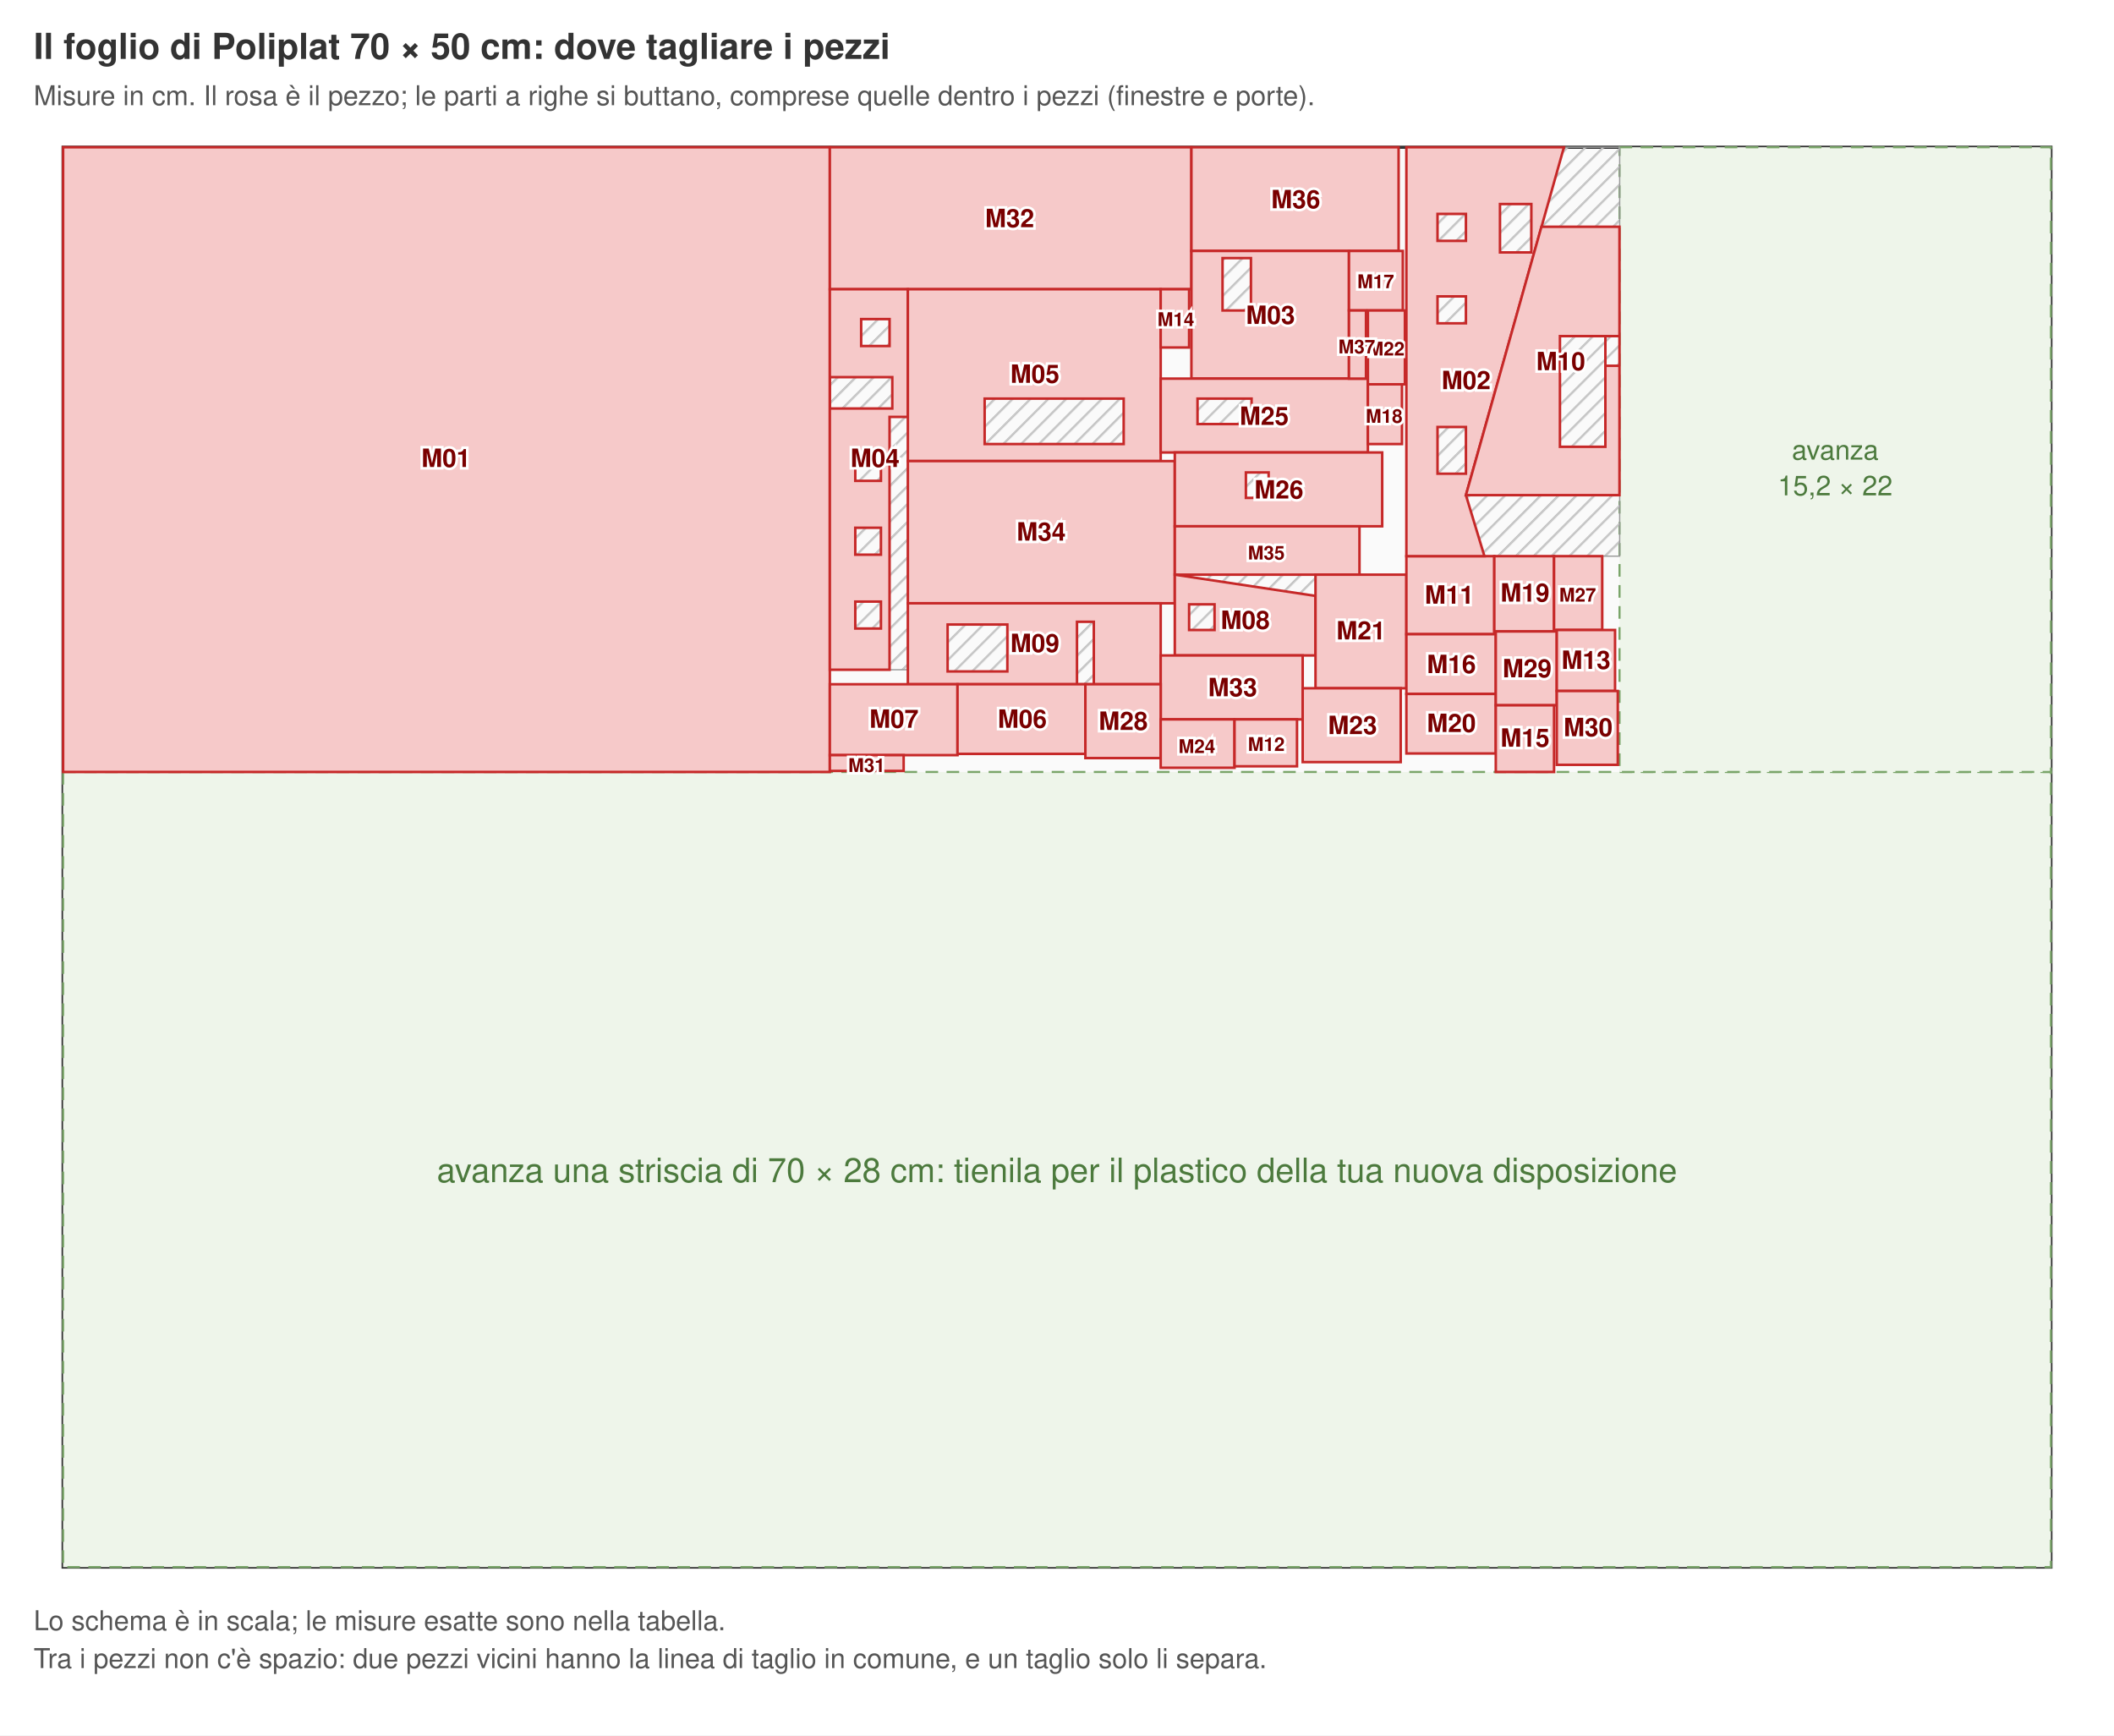
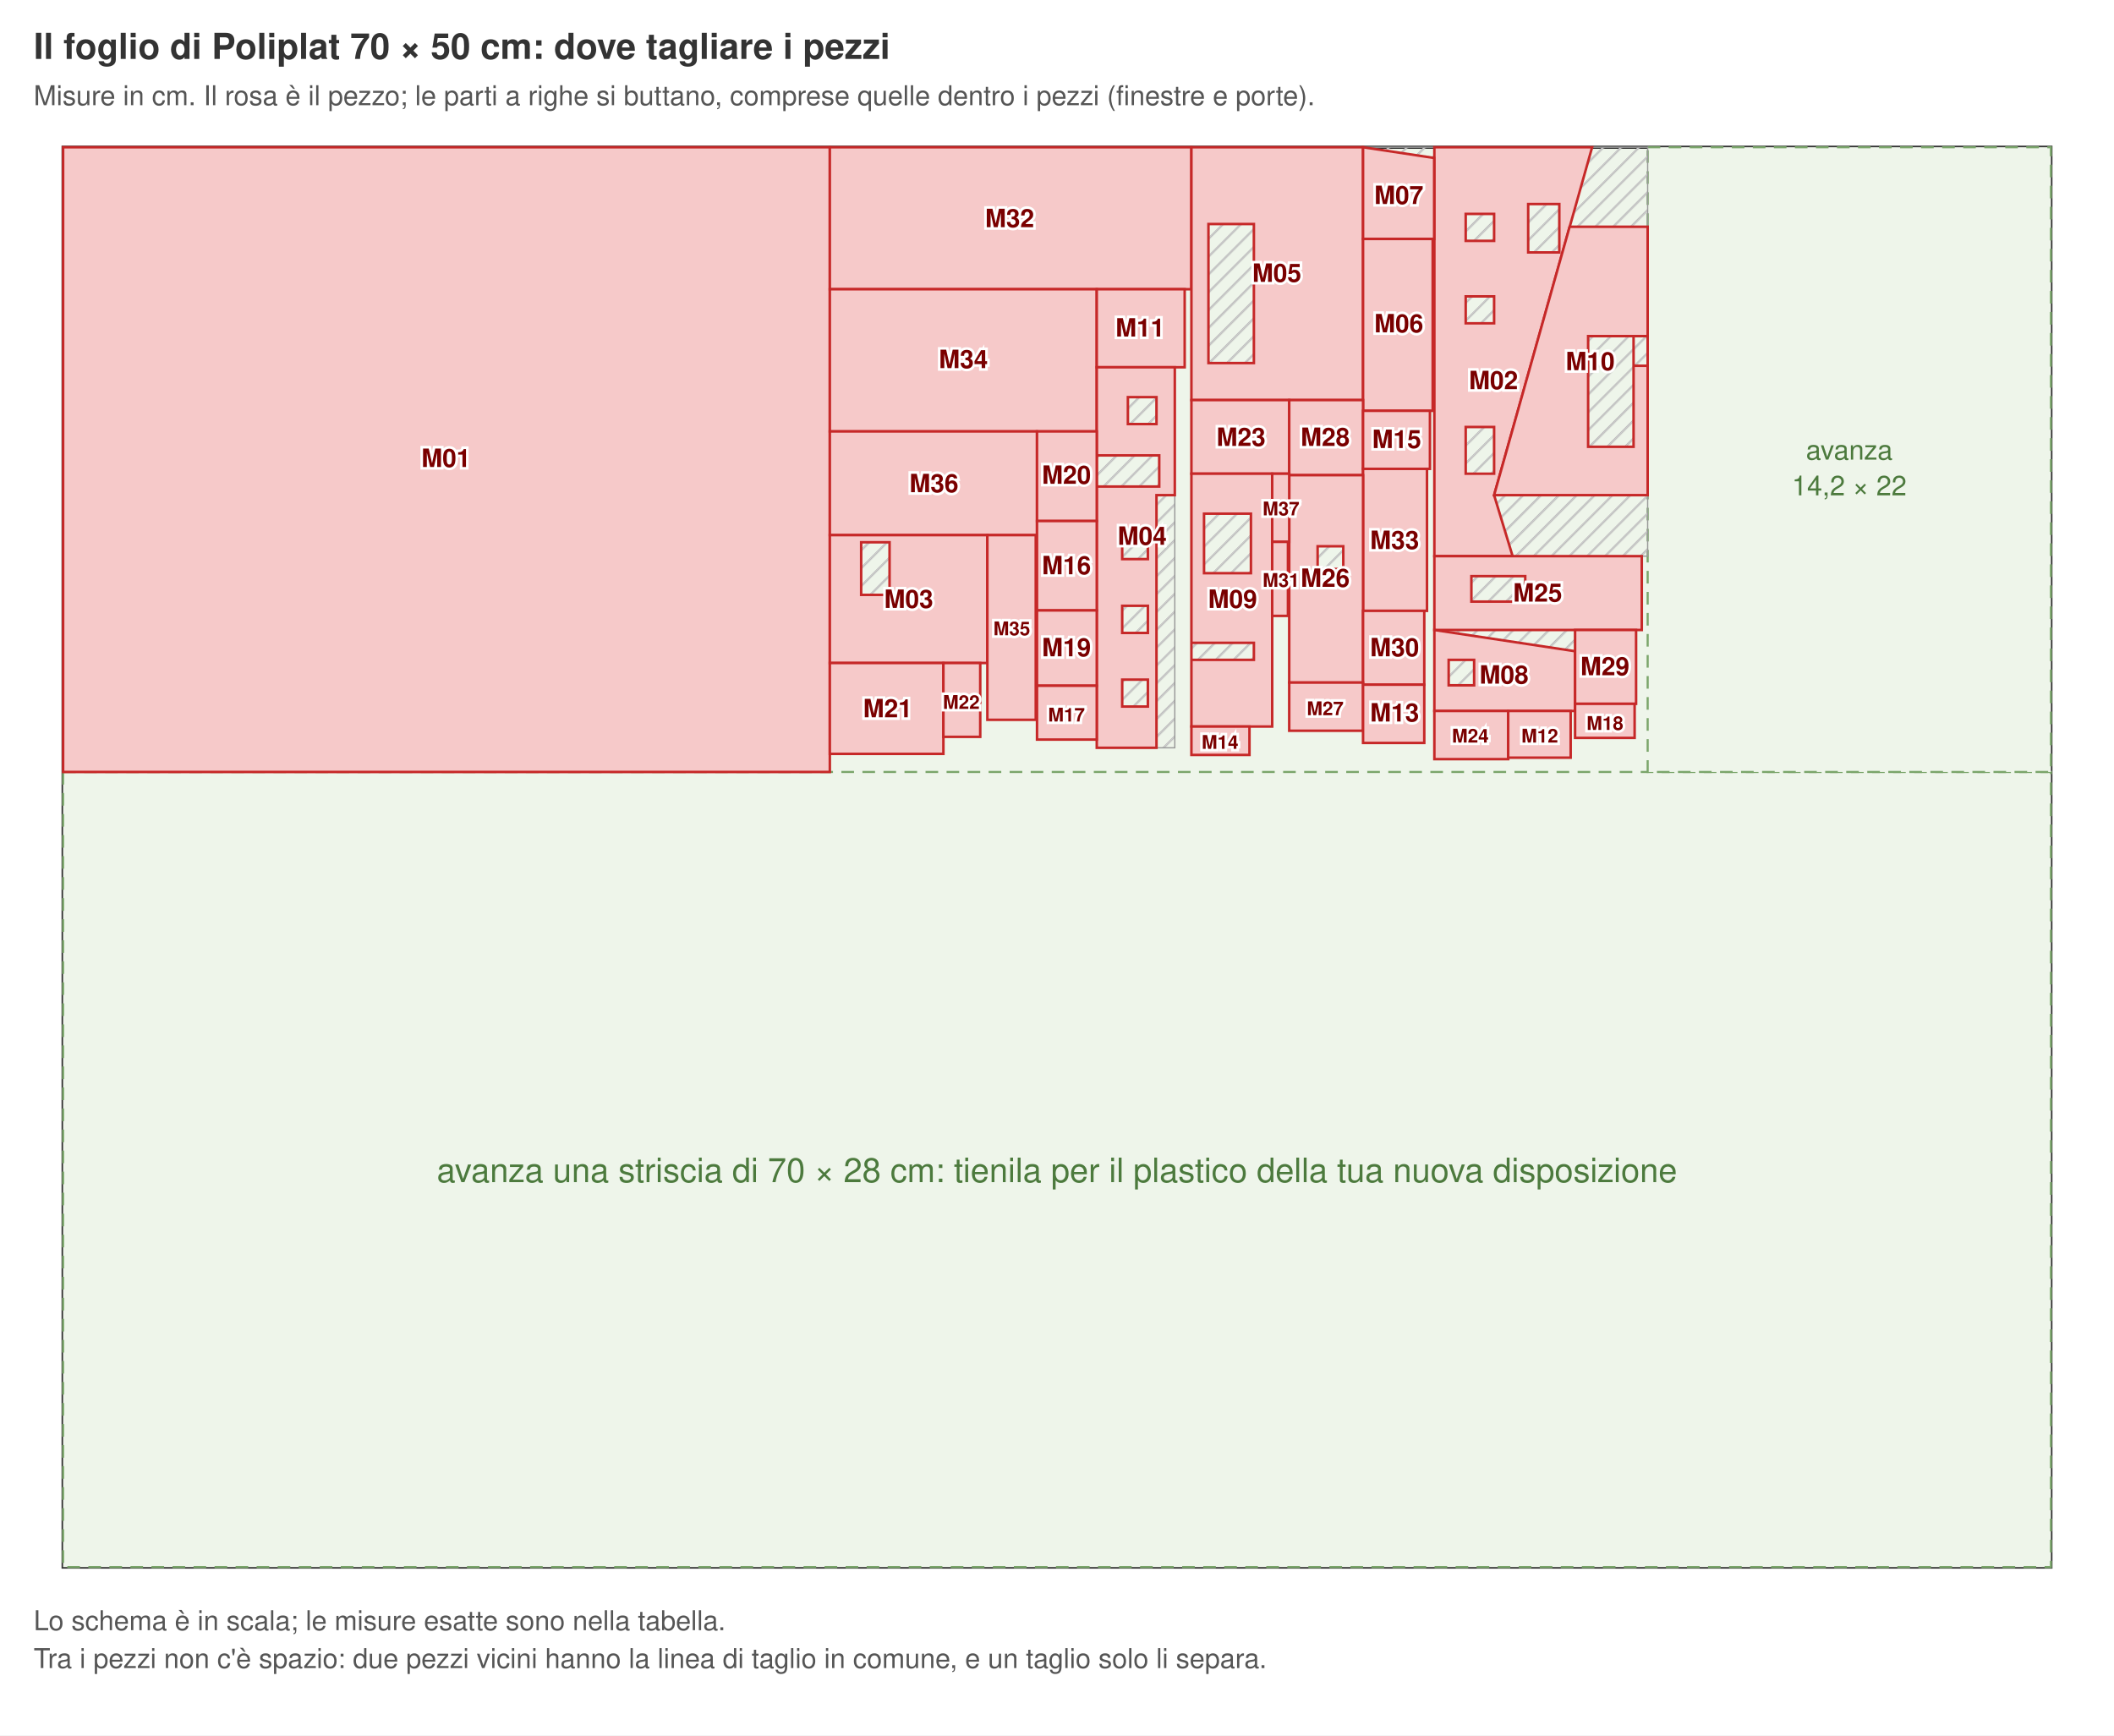
<svg xmlns="http://www.w3.org/2000/svg" viewBox="0 0 1005 825" width="1005" height="825">
  <rect width="100%" height="100%" fill="#ffffff" />
  <text x="16" y="28" font-family="Helvetica, Arial, sans-serif" font-size="17" font-weight="bold" fill="#333">Il foglio di Poliplat 70 × 50 cm: dove tagliare i pezzi</text>
  <text x="16" y="50" font-family="Helvetica, Arial, sans-serif" font-size="13" fill="#555">Misure in cm. Il rosa è il pezzo; le parti a righe si buttano, comprese quelle dentro i pezzi (finestre e porte).</text>
-   <rect x="30" y="70" width="945.0" height="675.0" fill="#fafafa" stroke="#333" stroke-width="1.5" />
+   <rect x="30" y="70" width="945.0" height="675.0" fill="#eef5ea" stroke="#333" stroke-width="1.5" />
  <defs>
    <pattern id="righe" width="6" height="6" patternUnits="userSpaceOnUse" patternTransform="rotate(45)">
      <line x1="0" y1="0" x2="0" y2="6" stroke="#bbb" stroke-width="2" />
    </pattern>
  </defs>
  <rect x="30" y="367.0" width="945.0" height="378.0" fill="#eef5ea" stroke="#7aa56a" stroke-dasharray="6,4" />
  <text x="502.5" y="562.0" font-family="Helvetica, Arial, sans-serif" font-size="16" fill="#4c7a3d" text-anchor="middle">avanza una striscia di 70 × 28 cm: tienila per il plastico della tua nuova disposizione</text>
-   <rect x="769.926" y="70" width="205.074" height="297.0" fill="#eef5ea" stroke="#7aa56a" stroke-dasharray="6,4" />
-   <text x="872.463" y="218.5" font-family="Helvetica, Arial, sans-serif" font-size="13" fill="#4c7a3d" text-anchor="middle">avanza</text>
-   <text x="872.463" y="235.5" font-family="Helvetica, Arial, sans-serif" font-size="13" fill="#4c7a3d" text-anchor="middle">15,2 × 22</text>
+   <rect x="783.3" y="70" width="191.7" height="297.0" fill="#eef5ea" stroke="#7aa56a" stroke-dasharray="6,4" />
+   <text x="879.15" y="218.5" font-family="Helvetica, Arial, sans-serif" font-size="13" fill="#4c7a3d" text-anchor="middle">avanza</text>
+   <text x="879.15" y="235.5" font-family="Helvetica, Arial, sans-serif" font-size="13" fill="#4c7a3d" text-anchor="middle">14,2 × 22</text>
  <rect x="30.0" y="70.0" width="364.5" height="297.0" fill="url(#righe)" stroke="#999" stroke-width="0.6" />
+   <rect x="681.9" y="70.0" width="101.4" height="194.4" fill="url(#righe)" stroke="#999" stroke-width="0.6" />
  <rect x="394.5" y="70.0" width="171.9" height="67.5" fill="url(#righe)" stroke="#999" stroke-width="0.6" />
-   <rect x="394.5" y="137.5" width="37.1" height="180.9" fill="url(#righe)" stroke="#999" stroke-width="0.6" />
-   <rect x="431.6" y="137.5" width="120.2" height="81.7" fill="url(#righe)" stroke="#999" stroke-width="0.6" />
-   <rect x="431.6" y="219.2" width="126.9" height="67.6" fill="url(#righe)" stroke="#999" stroke-width="0.6" />
-   <rect x="431.6" y="286.8" width="120.2" height="38.5" fill="url(#righe)" stroke="#999" stroke-width="0.6" />
-   <rect x="566.4" y="70.0" width="98.5" height="49.3" fill="url(#righe)" stroke="#999" stroke-width="0.6" />
-   <rect x="566.4" y="119.3" width="74.9" height="60.8" fill="url(#righe)" stroke="#999" stroke-width="0.6" />
-   <rect x="551.8" y="180.0" width="98.5" height="35.1" fill="url(#righe)" stroke="#999" stroke-width="0.6" />
-   <rect x="558.5" y="215.1" width="98.5" height="35.1" fill="url(#righe)" stroke="#999" stroke-width="0.6" />
-   <rect x="558.5" y="250.2" width="87.8" height="22.9" fill="url(#righe)" stroke="#999" stroke-width="0.6" />
-   <rect x="558.5" y="273.2" width="66.8" height="38.5" fill="url(#righe)" stroke="#999" stroke-width="0.6" />
-   <rect x="551.8" y="311.6" width="67.5" height="30.4" fill="url(#righe)" stroke="#999" stroke-width="0.6" />
-   <rect x="625.4" y="273.2" width="43.2" height="54.0" fill="url(#righe)" stroke="#999" stroke-width="0.6" />
-   <rect x="394.5" y="325.3" width="60.8" height="33.7" fill="url(#righe)" stroke="#999" stroke-width="0.6" />
-   <rect x="455.2" y="325.3" width="60.8" height="33.1" fill="url(#righe)" stroke="#999" stroke-width="0.6" />
-   <rect x="619.3" y="327.2" width="46.6" height="35.1" fill="url(#righe)" stroke="#999" stroke-width="0.6" />
-   <rect x="668.6" y="264.4" width="41.9" height="37.1" fill="url(#righe)" stroke="#999" stroke-width="0.6" />
-   <rect x="668.6" y="301.5" width="42.5" height="28.4" fill="url(#righe)" stroke="#999" stroke-width="0.6" />
-   <rect x="668.6" y="329.9" width="42.5" height="28.4" fill="url(#righe)" stroke="#999" stroke-width="0.6" />
-   <rect x="516.0" y="325.3" width="35.8" height="35.1" fill="url(#righe)" stroke="#999" stroke-width="0.6" />
-   <rect x="710.4" y="264.4" width="28.4" height="35.8" fill="url(#righe)" stroke="#999" stroke-width="0.6" />
-   <rect x="711.1" y="300.2" width="29.0" height="35.1" fill="url(#righe)" stroke="#999" stroke-width="0.6" />
-   <rect x="641.3" y="119.3" width="25.6" height="28.4" fill="url(#righe)" stroke="#999" stroke-width="0.6" />
-   <rect x="711.1" y="335.3" width="27.7" height="31.7" fill="url(#righe)" stroke="#999" stroke-width="0.6" />
-   <rect x="551.8" y="342.0" width="35.1" height="23.0" fill="url(#righe)" stroke="#999" stroke-width="0.6" />
-   <rect x="738.8" y="264.4" width="22.9" height="35.1" fill="url(#righe)" stroke="#999" stroke-width="0.6" />
-   <rect x="740.1" y="299.5" width="27.7" height="29.0" fill="url(#righe)" stroke="#999" stroke-width="0.6" />
-   <rect x="740.1" y="328.5" width="29.0" height="35.1" fill="url(#righe)" stroke="#999" stroke-width="0.6" />
-   <rect x="650.3" y="147.6" width="17.6" height="35.1" fill="url(#righe)" stroke="#999" stroke-width="0.6" />
-   <rect x="586.9" y="342.0" width="29.7" height="22.3" fill="url(#righe)" stroke="#999" stroke-width="0.6" />
-   <rect x="650.3" y="182.7" width="16.2" height="28.4" fill="url(#righe)" stroke="#999" stroke-width="0.6" />
-   <rect x="394.5" y="359.0" width="35.1" height="7.4" fill="url(#righe)" stroke="#999" stroke-width="0.6" />
-   <rect x="551.8" y="137.5" width="13.5" height="27.7" fill="url(#righe)" stroke="#999" stroke-width="0.6" />
-   <rect x="641.3" y="147.6" width="8.1" height="32.4" fill="url(#righe)" stroke="#999" stroke-width="0.6" />
-   <rect x="668.6" y="70.0" width="101.4" height="194.4" fill="url(#righe)" stroke="#999" stroke-width="0.6" />
+   <rect x="566.4" y="70.0" width="81.7" height="120.2" fill="url(#righe)" stroke="#999" stroke-width="0.6" />
+   <rect x="394.5" y="137.5" width="126.9" height="67.6" fill="url(#righe)" stroke="#999" stroke-width="0.6" />
+   <rect x="648.0" y="70.0" width="33.8" height="43.6" fill="url(#righe)" stroke="#999" stroke-width="0.6" />
+   <rect x="521.4" y="137.5" width="41.9" height="37.1" fill="url(#righe)" stroke="#999" stroke-width="0.6" />
+   <rect x="521.4" y="174.6" width="37.1" height="180.9" fill="url(#righe)" stroke="#999" stroke-width="0.6" />
+   <rect x="394.5" y="205.1" width="98.5" height="49.3" fill="url(#righe)" stroke="#999" stroke-width="0.6" />
+   <rect x="566.4" y="190.2" width="46.6" height="35.1" fill="url(#righe)" stroke="#999" stroke-width="0.6" />
+   <rect x="394.5" y="254.4" width="74.9" height="60.8" fill="url(#righe)" stroke="#999" stroke-width="0.6" />
+   <rect x="648.0" y="113.6" width="33.1" height="81.7" fill="url(#righe)" stroke="#999" stroke-width="0.6" />
+   <rect x="566.4" y="225.2" width="38.5" height="120.2" fill="url(#righe)" stroke="#999" stroke-width="0.6" />
+   <rect x="612.9" y="190.2" width="35.1" height="35.8" fill="url(#righe)" stroke="#999" stroke-width="0.6" />
+   <rect x="648.0" y="195.3" width="31.7" height="27.7" fill="url(#righe)" stroke="#999" stroke-width="0.6" />
+   <rect x="648.0" y="222.9" width="30.4" height="67.5" fill="url(#righe)" stroke="#999" stroke-width="0.6" />
+   <rect x="493.0" y="205.1" width="28.4" height="42.5" fill="url(#righe)" stroke="#999" stroke-width="0.6" />
+   <rect x="681.9" y="264.4" width="98.5" height="35.1" fill="url(#righe)" stroke="#999" stroke-width="0.6" />
+   <rect x="612.9" y="225.9" width="35.1" height="98.5" fill="url(#righe)" stroke="#999" stroke-width="0.6" />
+   <rect x="648.0" y="290.4" width="29.0" height="35.1" fill="url(#righe)" stroke="#999" stroke-width="0.6" />
+   <rect x="493.0" y="247.7" width="28.4" height="42.5" fill="url(#righe)" stroke="#999" stroke-width="0.6" />
+   <rect x="681.9" y="299.5" width="66.8" height="38.5" fill="url(#righe)" stroke="#999" stroke-width="0.6" />
+   <rect x="394.5" y="315.2" width="54.0" height="43.2" fill="url(#righe)" stroke="#999" stroke-width="0.6" />
+   <rect x="469.4" y="254.4" width="22.9" height="87.8" fill="url(#righe)" stroke="#999" stroke-width="0.6" />
+   <rect x="493.0" y="290.2" width="28.4" height="35.8" fill="url(#righe)" stroke="#999" stroke-width="0.6" />
+   <rect x="604.8" y="225.2" width="8.1" height="32.4" fill="url(#righe)" stroke="#999" stroke-width="0.6" />
+   <rect x="748.8" y="299.5" width="29.0" height="35.1" fill="url(#righe)" stroke="#999" stroke-width="0.6" />
+   <rect x="612.9" y="324.5" width="35.1" height="22.9" fill="url(#righe)" stroke="#999" stroke-width="0.6" />
+   <rect x="448.5" y="315.2" width="17.6" height="35.1" fill="url(#righe)" stroke="#999" stroke-width="0.6" />
+   <rect x="648.0" y="325.5" width="29.0" height="27.7" fill="url(#righe)" stroke="#999" stroke-width="0.6" />
+   <rect x="493.0" y="326.0" width="28.4" height="25.6" fill="url(#righe)" stroke="#999" stroke-width="0.6" />
+   <rect x="681.9" y="338.0" width="35.1" height="23.0" fill="url(#righe)" stroke="#999" stroke-width="0.6" />
+   <rect x="748.8" y="334.6" width="28.4" height="16.2" fill="url(#righe)" stroke="#999" stroke-width="0.6" />
+   <rect x="717.0" y="338.0" width="29.7" height="22.3" fill="url(#righe)" stroke="#999" stroke-width="0.6" />
+   <rect x="604.8" y="257.6" width="7.4" height="35.1" fill="url(#righe)" stroke="#999" stroke-width="0.6" />
+   <rect x="566.4" y="345.4" width="27.7" height="13.5" fill="url(#righe)" stroke="#999" stroke-width="0.6" />
  <path d="M 30.0 367.0 L 394.5 367.0 L 394.5 70.0 L 30.0 70.0 Z" fill="#f6c9c9" fill-rule="evenodd" stroke="#c62828" stroke-width="1.2" />
  <text x="212" y="222" font-family="Helvetica, Arial, sans-serif" font-size="12" font-weight="bold" fill="#7a0000" text-anchor="middle" stroke="#fff" stroke-width="2.5" paint-order="stroke">M01</text>
+   <path d="M 681.9 70.0 L 681.9 264.4 L 719.1 264.4 L 710.3 235.4 L 756.9 70.0 Z M 696.8 101.7 L 696.8 114.5 L 710.3 114.5 L 710.3 101.7 Z M 696.8 140.9 L 696.8 153.7 L 710.3 153.7 L 710.3 140.9 Z M 696.8 203.0 L 696.8 225.2 L 710.3 225.2 L 710.3 203.0 Z M 726.5 97.0 L 726.5 120.0 L 741.3 120.0 L 741.3 97.0 Z" fill="#f6c9c9" fill-rule="evenodd" stroke="#c62828" stroke-width="1.2" />
+   <text x="710" y="185" font-family="Helvetica, Arial, sans-serif" font-size="12" font-weight="bold" fill="#7a0000" text-anchor="middle" stroke="#fff" stroke-width="2.5" paint-order="stroke">M02</text>
+   <path d="M 783.3 235.4 L 783.3 107.8 L 746.2 107.8 L 710.3 235.4 Z M 776.6 212.4 L 776.6 159.8 L 755.0 159.8 L 755.0 212.4 Z M 783.3 173.9 L 783.3 159.8 L 776.6 159.8 L 776.6 173.9 Z" fill="#f6c9c9" fill-rule="evenodd" stroke="#c62828" stroke-width="1.2" />
+   <text x="756" y="176" font-family="Helvetica, Arial, sans-serif" font-size="12" font-weight="bold" fill="#7a0000" text-anchor="middle" stroke="#fff" stroke-width="2.5" paint-order="stroke">M10</text>
  <path d="M 394.5 137.5 L 566.4 137.5 L 566.4 70.0 L 394.5 70.0 Z" fill="#f6c9c9" fill-rule="evenodd" stroke="#c62828" stroke-width="1.2" />
  <text x="480" y="108" font-family="Helvetica, Arial, sans-serif" font-size="12" font-weight="bold" fill="#7a0000" text-anchor="middle" stroke="#fff" stroke-width="2.5" paint-order="stroke">M32</text>
-   <path d="M 394.5 137.5 L 394.5 318.4 L 422.9 318.4 L 422.9 198.2 L 431.6 198.2 L 431.6 137.5 Z M 409.4 151.7 L 409.4 164.5 L 422.9 164.5 L 422.9 151.7 Z M 394.5 179.3 L 394.5 194.2 L 424.2 194.2 L 424.2 179.3 Z M 406.6 215.8 L 406.6 228.6 L 418.8 228.6 L 418.8 215.8 Z M 406.6 250.9 L 406.6 263.7 L 418.8 263.7 L 418.8 250.9 Z M 406.6 286.0 L 406.6 298.8 L 418.8 298.8 L 418.8 286.0 Z" fill="#f6c9c9" fill-rule="evenodd" stroke="#c62828" stroke-width="1.2" />
-   <text x="416" y="222" font-family="Helvetica, Arial, sans-serif" font-size="12" font-weight="bold" fill="#7a0000" text-anchor="middle" stroke="#fff" stroke-width="2.5" paint-order="stroke">M04</text>
-   <path d="M 431.6 219.2 L 551.8 219.2 L 551.8 137.5 L 431.6 137.5 Z M 468.1 211.1 L 534.2 211.1 L 534.2 189.5 L 468.1 189.5 Z" fill="#f6c9c9" fill-rule="evenodd" stroke="#c62828" stroke-width="1.2" />
-   <text x="492" y="182" font-family="Helvetica, Arial, sans-serif" font-size="12" font-weight="bold" fill="#7a0000" text-anchor="middle" stroke="#fff" stroke-width="2.5" paint-order="stroke">M05</text>
-   <path d="M 431.6 219.2 L 431.6 286.8 L 558.5 286.8 L 558.5 219.2 Z" fill="#f6c9c9" fill-rule="evenodd" stroke="#c62828" stroke-width="1.2" />
-   <text x="495" y="257" font-family="Helvetica, Arial, sans-serif" font-size="12" font-weight="bold" fill="#7a0000" text-anchor="middle" stroke="#fff" stroke-width="2.5" paint-order="stroke">M34</text>
-   <path d="M 431.6 325.3 L 551.8 325.3 L 551.8 286.8 L 431.6 286.8 Z M 450.5 319.2 L 478.9 319.2 L 478.9 296.9 L 450.5 296.9 Z M 512.0 325.3 L 520.0 325.3 L 520.0 295.6 L 512.0 295.6 Z" fill="#f6c9c9" fill-rule="evenodd" stroke="#c62828" stroke-width="1.2" />
-   <text x="492" y="310" font-family="Helvetica, Arial, sans-serif" font-size="12" font-weight="bold" fill="#7a0000" text-anchor="middle" stroke="#fff" stroke-width="2.5" paint-order="stroke">M09</text>
-   <path d="M 566.4 119.3 L 664.9 119.3 L 664.9 70.0 L 566.4 70.0 Z" fill="#f6c9c9" fill-rule="evenodd" stroke="#c62828" stroke-width="1.2" />
-   <text x="616" y="99" font-family="Helvetica, Arial, sans-serif" font-size="12" font-weight="bold" fill="#7a0000" text-anchor="middle" stroke="#fff" stroke-width="2.5" paint-order="stroke">M36</text>
-   <path d="M 566.4 119.3 L 566.4 180.0 L 641.3 180.0 L 641.3 119.3 Z M 581.2 122.7 L 581.2 147.6 L 594.7 147.6 L 594.7 122.7 Z" fill="#f6c9c9" fill-rule="evenodd" stroke="#c62828" stroke-width="1.2" />
-   <text x="604" y="154" font-family="Helvetica, Arial, sans-serif" font-size="12" font-weight="bold" fill="#7a0000" text-anchor="middle" stroke="#fff" stroke-width="2.5" paint-order="stroke">M03</text>
-   <path d="M 551.8 215.1 L 650.3 215.1 L 650.3 180.0 L 551.8 180.0 Z M 569.3 201.6 L 595.0 201.6 L 595.0 189.5 L 569.3 189.5 Z" fill="#f6c9c9" fill-rule="evenodd" stroke="#c62828" stroke-width="1.2" />
-   <text x="601" y="202" font-family="Helvetica, Arial, sans-serif" font-size="12" font-weight="bold" fill="#7a0000" text-anchor="middle" stroke="#fff" stroke-width="2.5" paint-order="stroke">M25</text>
-   <path d="M 558.5 250.2 L 657.1 250.2 L 657.1 215.1 L 558.5 215.1 Z M 592.3 236.7 L 603.1 236.7 L 603.1 224.6 L 592.3 224.6 Z" fill="#f6c9c9" fill-rule="evenodd" stroke="#c62828" stroke-width="1.2" />
-   <text x="608" y="237" font-family="Helvetica, Arial, sans-serif" font-size="12" font-weight="bold" fill="#7a0000" text-anchor="middle" stroke="#fff" stroke-width="2.5" paint-order="stroke">M26</text>
-   <path d="M 558.5 250.2 L 558.5 273.2 L 646.3 273.2 L 646.3 250.2 Z" fill="#f6c9c9" fill-rule="evenodd" stroke="#c62828" stroke-width="1.2" />
-   <text x="602" y="266" font-family="Helvetica, Arial, sans-serif" font-size="9" font-weight="bold" fill="#7a0000" text-anchor="middle" stroke="#fff" stroke-width="2.5" paint-order="stroke">M35</text>
-   <path d="M 558.5 311.6 L 625.4 311.6 L 625.4 283.3 L 558.5 273.2 Z M 565.3 299.5 L 577.4 299.5 L 577.4 287.3 L 565.3 287.3 Z" fill="#f6c9c9" fill-rule="evenodd" stroke="#c62828" stroke-width="1.2" />
-   <text x="592" y="299" font-family="Helvetica, Arial, sans-serif" font-size="12" font-weight="bold" fill="#7a0000" text-anchor="middle" stroke="#fff" stroke-width="2.5" paint-order="stroke">M08</text>
-   <path d="M 551.8 311.6 L 551.8 342.0 L 619.3 342.0 L 619.3 311.6 Z" fill="#f6c9c9" fill-rule="evenodd" stroke="#c62828" stroke-width="1.2" />
-   <text x="586" y="331" font-family="Helvetica, Arial, sans-serif" font-size="12" font-weight="bold" fill="#7a0000" text-anchor="middle" stroke="#fff" stroke-width="2.5" paint-order="stroke">M33</text>
-   <path d="M 625.4 327.2 L 668.6 327.2 L 668.6 273.2 L 625.4 273.2 Z" fill="#f6c9c9" fill-rule="evenodd" stroke="#c62828" stroke-width="1.2" />
-   <text x="647" y="304" font-family="Helvetica, Arial, sans-serif" font-size="12" font-weight="bold" fill="#7a0000" text-anchor="middle" stroke="#fff" stroke-width="2.5" paint-order="stroke">M21</text>
-   <path d="M 394.5 325.3 L 394.5 359.0 L 455.2 359.0 L 455.2 325.3 Z" fill="#f6c9c9" fill-rule="evenodd" stroke="#c62828" stroke-width="1.2" />
-   <text x="425" y="346" font-family="Helvetica, Arial, sans-serif" font-size="12" font-weight="bold" fill="#7a0000" text-anchor="middle" stroke="#fff" stroke-width="2.5" paint-order="stroke">M07</text>
-   <path d="M 455.2 325.3 L 455.2 358.4 L 516.0 358.4 L 516.0 325.3 Z" fill="#f6c9c9" fill-rule="evenodd" stroke="#c62828" stroke-width="1.2" />
-   <text x="486" y="346" font-family="Helvetica, Arial, sans-serif" font-size="12" font-weight="bold" fill="#7a0000" text-anchor="middle" stroke="#fff" stroke-width="2.5" paint-order="stroke">M06</text>
-   <path d="M 619.3 362.3 L 665.9 362.3 L 665.9 327.2 L 619.3 327.2 Z" fill="#f6c9c9" fill-rule="evenodd" stroke="#c62828" stroke-width="1.2" />
-   <text x="643" y="349" font-family="Helvetica, Arial, sans-serif" font-size="12" font-weight="bold" fill="#7a0000" text-anchor="middle" stroke="#fff" stroke-width="2.5" paint-order="stroke">M23</text>
-   <path d="M 668.6 301.5 L 710.4 301.5 L 710.4 264.4 L 668.6 264.4 Z" fill="#f6c9c9" fill-rule="evenodd" stroke="#c62828" stroke-width="1.2" />
-   <text x="689" y="287" font-family="Helvetica, Arial, sans-serif" font-size="12" font-weight="bold" fill="#7a0000" text-anchor="middle" stroke="#fff" stroke-width="2.5" paint-order="stroke">M11</text>
-   <path d="M 668.6 329.9 L 711.1 329.9 L 711.1 301.5 L 668.6 301.5 Z" fill="#f6c9c9" fill-rule="evenodd" stroke="#c62828" stroke-width="1.2" />
-   <text x="690" y="320" font-family="Helvetica, Arial, sans-serif" font-size="12" font-weight="bold" fill="#7a0000" text-anchor="middle" stroke="#fff" stroke-width="2.5" paint-order="stroke">M16</text>
-   <path d="M 668.6 358.2 L 711.1 358.2 L 711.1 329.9 L 668.6 329.9 Z" fill="#f6c9c9" fill-rule="evenodd" stroke="#c62828" stroke-width="1.2" />
-   <text x="690" y="348" font-family="Helvetica, Arial, sans-serif" font-size="12" font-weight="bold" fill="#7a0000" text-anchor="middle" stroke="#fff" stroke-width="2.5" paint-order="stroke">M20</text>
-   <path d="M 516.0 360.4 L 551.8 360.4 L 551.8 325.3 L 516.0 325.3 Z" fill="#f6c9c9" fill-rule="evenodd" stroke="#c62828" stroke-width="1.2" />
-   <text x="534" y="347" font-family="Helvetica, Arial, sans-serif" font-size="12" font-weight="bold" fill="#7a0000" text-anchor="middle" stroke="#fff" stroke-width="2.5" paint-order="stroke">M28</text>
-   <path d="M 710.4 264.4 L 710.4 300.2 L 738.8 300.2 L 738.8 264.4 Z" fill="#f6c9c9" fill-rule="evenodd" stroke="#c62828" stroke-width="1.2" />
-   <text x="725" y="286" font-family="Helvetica, Arial, sans-serif" font-size="12" font-weight="bold" fill="#7a0000" text-anchor="middle" stroke="#fff" stroke-width="2.5" paint-order="stroke">M19</text>
-   <path d="M 711.1 335.3 L 740.1 335.3 L 740.1 300.2 L 711.1 300.2 Z" fill="#f6c9c9" fill-rule="evenodd" stroke="#c62828" stroke-width="1.2" />
-   <text x="726" y="322" font-family="Helvetica, Arial, sans-serif" font-size="12" font-weight="bold" fill="#7a0000" text-anchor="middle" stroke="#fff" stroke-width="2.5" paint-order="stroke">M29</text>
-   <path d="M 641.3 147.6 L 666.9 147.6 L 666.9 119.3 L 641.3 119.3 Z" fill="#f6c9c9" fill-rule="evenodd" stroke="#c62828" stroke-width="1.2" />
-   <text x="654" y="137" font-family="Helvetica, Arial, sans-serif" font-size="9" font-weight="bold" fill="#7a0000" text-anchor="middle" stroke="#fff" stroke-width="2.5" paint-order="stroke">M17</text>
-   <path d="M 711.1 335.3 L 711.1 367.0 L 738.8 367.0 L 738.8 335.3 Z" fill="#f6c9c9" fill-rule="evenodd" stroke="#c62828" stroke-width="1.2" />
-   <text x="725" y="355" font-family="Helvetica, Arial, sans-serif" font-size="12" font-weight="bold" fill="#7a0000" text-anchor="middle" stroke="#fff" stroke-width="2.5" paint-order="stroke">M15</text>
-   <path d="M 551.8 342.0 L 551.8 365.0 L 586.9 365.0 L 586.9 342.0 Z" fill="#f6c9c9" fill-rule="evenodd" stroke="#c62828" stroke-width="1.2" />
-   <text x="569" y="358" font-family="Helvetica, Arial, sans-serif" font-size="9" font-weight="bold" fill="#7a0000" text-anchor="middle" stroke="#fff" stroke-width="2.5" paint-order="stroke">M24</text>
-   <path d="M 738.8 299.5 L 761.7 299.5 L 761.7 264.4 L 738.8 264.4 Z" fill="#f6c9c9" fill-rule="evenodd" stroke="#c62828" stroke-width="1.2" />
-   <text x="750" y="286" font-family="Helvetica, Arial, sans-serif" font-size="9" font-weight="bold" fill="#7a0000" text-anchor="middle" stroke="#fff" stroke-width="2.5" paint-order="stroke">M27</text>
-   <path d="M 740.1 299.5 L 740.1 328.5 L 767.8 328.5 L 767.8 299.5 Z" fill="#f6c9c9" fill-rule="evenodd" stroke="#c62828" stroke-width="1.2" />
-   <text x="754" y="318" font-family="Helvetica, Arial, sans-serif" font-size="12" font-weight="bold" fill="#7a0000" text-anchor="middle" stroke="#fff" stroke-width="2.5" paint-order="stroke">M13</text>
-   <path d="M 740.1 363.6 L 769.1 363.6 L 769.1 328.5 L 740.1 328.5 Z" fill="#f6c9c9" fill-rule="evenodd" stroke="#c62828" stroke-width="1.2" />
-   <text x="755" y="350" font-family="Helvetica, Arial, sans-serif" font-size="12" font-weight="bold" fill="#7a0000" text-anchor="middle" stroke="#fff" stroke-width="2.5" paint-order="stroke">M30</text>
-   <path d="M 650.3 182.7 L 667.9 182.7 L 667.9 147.6 L 650.3 147.6 Z" fill="#f6c9c9" fill-rule="evenodd" stroke="#c62828" stroke-width="1.2" />
-   <text x="659" y="169" font-family="Helvetica, Arial, sans-serif" font-size="9" font-weight="bold" fill="#7a0000" text-anchor="middle" stroke="#fff" stroke-width="2.5" paint-order="stroke">M22</text>
-   <path d="M 586.9 342.0 L 586.9 364.3 L 616.6 364.3 L 616.6 342.0 Z" fill="#f6c9c9" fill-rule="evenodd" stroke="#c62828" stroke-width="1.2" />
-   <text x="602" y="357" font-family="Helvetica, Arial, sans-serif" font-size="9" font-weight="bold" fill="#7a0000" text-anchor="middle" stroke="#fff" stroke-width="2.5" paint-order="stroke">M12</text>
-   <path d="M 650.3 211.1 L 666.5 211.1 L 666.5 182.7 L 650.3 182.7 Z" fill="#f6c9c9" fill-rule="evenodd" stroke="#c62828" stroke-width="1.2" />
-   <text x="658" y="201" font-family="Helvetica, Arial, sans-serif" font-size="9" font-weight="bold" fill="#7a0000" text-anchor="middle" stroke="#fff" stroke-width="2.5" paint-order="stroke">M18</text>
-   <path d="M 394.5 359.0 L 394.5 366.5 L 429.6 366.5 L 429.6 359.0 Z" fill="#f6c9c9" fill-rule="evenodd" stroke="#c62828" stroke-width="1.2" />
-   <text x="412" y="367" font-family="Helvetica, Arial, sans-serif" font-size="9" font-weight="bold" fill="#7a0000" text-anchor="middle" stroke="#fff" stroke-width="2.5" paint-order="stroke">M31</text>
-   <path d="M 551.8 165.2 L 565.3 165.2 L 565.3 137.5 L 551.8 137.5 Z" fill="#f6c9c9" fill-rule="evenodd" stroke="#c62828" stroke-width="1.2" />
-   <text x="559" y="155" font-family="Helvetica, Arial, sans-serif" font-size="9" font-weight="bold" fill="#7a0000" text-anchor="middle" stroke="#fff" stroke-width="2.5" paint-order="stroke">M14</text>
-   <path d="M 641.3 180.0 L 649.4 180.0 L 649.4 147.6 L 641.3 147.6 Z" fill="#f6c9c9" fill-rule="evenodd" stroke="#c62828" stroke-width="1.2" />
-   <text x="645" y="168" font-family="Helvetica, Arial, sans-serif" font-size="9" font-weight="bold" fill="#7a0000" text-anchor="middle" stroke="#fff" stroke-width="2.5" paint-order="stroke">M37</text>
-   <path d="M 668.6 70.0 L 668.6 264.4 L 705.7 264.4 L 696.9 235.4 L 743.5 70.0 Z M 683.4 101.7 L 683.4 114.5 L 696.9 114.5 L 696.9 101.7 Z M 683.4 140.9 L 683.4 153.7 L 696.9 153.7 L 696.9 140.9 Z M 683.4 203.0 L 683.4 225.2 L 696.9 225.2 L 696.9 203.0 Z M 713.1 97.0 L 713.1 120.0 L 728.0 120.0 L 728.0 97.0 Z" fill="#f6c9c9" fill-rule="evenodd" stroke="#c62828" stroke-width="1.2" />
-   <text x="697" y="185" font-family="Helvetica, Arial, sans-serif" font-size="12" font-weight="bold" fill="#7a0000" text-anchor="middle" stroke="#fff" stroke-width="2.5" paint-order="stroke">M02</text>
-   <path d="M 769.9 235.4 L 769.9 107.8 L 732.8 107.8 L 696.9 235.4 Z M 763.2 212.4 L 763.2 159.8 L 741.6 159.8 L 741.6 212.4 Z M 769.9 173.9 L 769.9 159.8 L 763.2 159.8 L 763.2 173.9 Z" fill="#f6c9c9" fill-rule="evenodd" stroke="#c62828" stroke-width="1.2" />
-   <text x="742" y="176" font-family="Helvetica, Arial, sans-serif" font-size="12" font-weight="bold" fill="#7a0000" text-anchor="middle" stroke="#fff" stroke-width="2.5" paint-order="stroke">M10</text>
+   <path d="M 566.4 70.0 L 566.4 190.2 L 648.0 190.2 L 648.0 70.0 Z M 574.5 106.5 L 574.5 172.6 L 596.1 172.6 L 596.1 106.5 Z" fill="#f6c9c9" fill-rule="evenodd" stroke="#c62828" stroke-width="1.2" />
+   <text x="607" y="134" font-family="Helvetica, Arial, sans-serif" font-size="12" font-weight="bold" fill="#7a0000" text-anchor="middle" stroke="#fff" stroke-width="2.5" paint-order="stroke">M05</text>
+   <path d="M 394.5 137.5 L 394.5 205.1 L 521.4 205.1 L 521.4 137.5 Z" fill="#f6c9c9" fill-rule="evenodd" stroke="#c62828" stroke-width="1.2" />
+   <text x="458" y="175" font-family="Helvetica, Arial, sans-serif" font-size="12" font-weight="bold" fill="#7a0000" text-anchor="middle" stroke="#fff" stroke-width="2.5" paint-order="stroke">M34</text>
+   <path d="M 648.0 113.6 L 681.8 113.6 L 681.8 75.1 L 648.0 70.0 Z" fill="#f6c9c9" fill-rule="evenodd" stroke="#c62828" stroke-width="1.2" />
+   <text x="665" y="97" font-family="Helvetica, Arial, sans-serif" font-size="12" font-weight="bold" fill="#7a0000" text-anchor="middle" stroke="#fff" stroke-width="2.5" paint-order="stroke">M07</text>
+   <path d="M 521.4 174.6 L 563.2 174.6 L 563.2 137.5 L 521.4 137.5 Z" fill="#f6c9c9" fill-rule="evenodd" stroke="#c62828" stroke-width="1.2" />
+   <text x="542" y="160" font-family="Helvetica, Arial, sans-serif" font-size="12" font-weight="bold" fill="#7a0000" text-anchor="middle" stroke="#fff" stroke-width="2.5" paint-order="stroke">M11</text>
+   <path d="M 521.4 174.6 L 521.4 355.5 L 549.8 355.5 L 549.8 235.4 L 558.5 235.4 L 558.5 174.6 Z M 536.2 188.8 L 536.2 201.6 L 549.8 201.6 L 549.8 188.8 Z M 521.4 216.5 L 521.4 231.3 L 551.1 231.3 L 551.1 216.5 Z M 533.5 252.9 L 533.5 265.8 L 545.7 265.8 L 545.7 252.9 Z M 533.5 288.0 L 533.5 300.9 L 545.7 300.9 L 545.7 288.0 Z M 533.5 323.1 L 533.5 335.9 L 545.7 335.9 L 545.7 323.1 Z" fill="#f6c9c9" fill-rule="evenodd" stroke="#c62828" stroke-width="1.2" />
+   <text x="543" y="259" font-family="Helvetica, Arial, sans-serif" font-size="12" font-weight="bold" fill="#7a0000" text-anchor="middle" stroke="#fff" stroke-width="2.5" paint-order="stroke">M04</text>
+   <path d="M 394.5 254.4 L 493.0 254.4 L 493.0 205.1 L 394.5 205.1 Z" fill="#f6c9c9" fill-rule="evenodd" stroke="#c62828" stroke-width="1.2" />
+   <text x="444" y="234" font-family="Helvetica, Arial, sans-serif" font-size="12" font-weight="bold" fill="#7a0000" text-anchor="middle" stroke="#fff" stroke-width="2.5" paint-order="stroke">M36</text>
+   <path d="M 566.4 225.2 L 612.9 225.2 L 612.9 190.2 L 566.4 190.2 Z" fill="#f6c9c9" fill-rule="evenodd" stroke="#c62828" stroke-width="1.2" />
+   <text x="590" y="212" font-family="Helvetica, Arial, sans-serif" font-size="12" font-weight="bold" fill="#7a0000" text-anchor="middle" stroke="#fff" stroke-width="2.5" paint-order="stroke">M23</text>
+   <path d="M 394.5 254.4 L 394.5 315.2 L 469.4 315.2 L 469.4 254.4 Z M 409.4 257.8 L 409.4 282.8 L 422.9 282.8 L 422.9 257.8 Z" fill="#f6c9c9" fill-rule="evenodd" stroke="#c62828" stroke-width="1.2" />
+   <text x="432" y="289" font-family="Helvetica, Arial, sans-serif" font-size="12" font-weight="bold" fill="#7a0000" text-anchor="middle" stroke="#fff" stroke-width="2.5" paint-order="stroke">M03</text>
+   <path d="M 648.0 195.3 L 681.1 195.3 L 681.1 113.6 L 648.0 113.6 Z" fill="#f6c9c9" fill-rule="evenodd" stroke="#c62828" stroke-width="1.2" />
+   <text x="665" y="158" font-family="Helvetica, Arial, sans-serif" font-size="12" font-weight="bold" fill="#7a0000" text-anchor="middle" stroke="#fff" stroke-width="2.5" paint-order="stroke">M06</text>
+   <path d="M 566.4 225.2 L 566.4 345.4 L 604.8 345.4 L 604.8 225.2 Z M 572.4 244.2 L 572.4 272.5 L 594.7 272.5 L 594.7 244.2 Z M 566.4 305.6 L 566.4 313.7 L 596.1 313.7 L 596.1 305.6 Z" fill="#f6c9c9" fill-rule="evenodd" stroke="#c62828" stroke-width="1.2" />
+   <text x="586" y="289" font-family="Helvetica, Arial, sans-serif" font-size="12" font-weight="bold" fill="#7a0000" text-anchor="middle" stroke="#fff" stroke-width="2.5" paint-order="stroke">M09</text>
+   <path d="M 612.9 190.2 L 612.9 225.9 L 648.0 225.9 L 648.0 190.2 Z" fill="#f6c9c9" fill-rule="evenodd" stroke="#c62828" stroke-width="1.2" />
+   <text x="630" y="212" font-family="Helvetica, Arial, sans-serif" font-size="12" font-weight="bold" fill="#7a0000" text-anchor="middle" stroke="#fff" stroke-width="2.5" paint-order="stroke">M28</text>
+   <path d="M 648.0 222.9 L 679.8 222.9 L 679.8 195.3 L 648.0 195.3 Z" fill="#f6c9c9" fill-rule="evenodd" stroke="#c62828" stroke-width="1.2" />
+   <text x="664" y="213" font-family="Helvetica, Arial, sans-serif" font-size="12" font-weight="bold" fill="#7a0000" text-anchor="middle" stroke="#fff" stroke-width="2.5" paint-order="stroke">M15</text>
+   <path d="M 648.0 290.4 L 678.4 290.4 L 678.4 222.9 L 648.0 222.9 Z" fill="#f6c9c9" fill-rule="evenodd" stroke="#c62828" stroke-width="1.2" />
+   <text x="663" y="261" font-family="Helvetica, Arial, sans-serif" font-size="12" font-weight="bold" fill="#7a0000" text-anchor="middle" stroke="#fff" stroke-width="2.5" paint-order="stroke">M33</text>
+   <path d="M 493.0 205.1 L 493.0 247.7 L 521.4 247.7 L 521.4 205.1 Z" fill="#f6c9c9" fill-rule="evenodd" stroke="#c62828" stroke-width="1.2" />
+   <text x="507" y="230" font-family="Helvetica, Arial, sans-serif" font-size="12" font-weight="bold" fill="#7a0000" text-anchor="middle" stroke="#fff" stroke-width="2.5" paint-order="stroke">M20</text>
+   <path d="M 681.9 299.5 L 780.5 299.5 L 780.5 264.4 L 681.9 264.4 Z M 699.5 286.0 L 725.1 286.0 L 725.1 273.9 L 699.5 273.9 Z" fill="#f6c9c9" fill-rule="evenodd" stroke="#c62828" stroke-width="1.2" />
+   <text x="731" y="286" font-family="Helvetica, Arial, sans-serif" font-size="12" font-weight="bold" fill="#7a0000" text-anchor="middle" stroke="#fff" stroke-width="2.5" paint-order="stroke">M25</text>
+   <path d="M 612.9 225.9 L 612.9 324.5 L 648.0 324.5 L 648.0 225.9 Z M 626.4 259.7 L 626.4 270.5 L 638.6 270.5 L 638.6 259.7 Z" fill="#f6c9c9" fill-rule="evenodd" stroke="#c62828" stroke-width="1.2" />
+   <text x="630" y="279" font-family="Helvetica, Arial, sans-serif" font-size="12" font-weight="bold" fill="#7a0000" text-anchor="middle" stroke="#fff" stroke-width="2.5" paint-order="stroke">M26</text>
+   <path d="M 648.0 325.5 L 677.1 325.5 L 677.1 290.4 L 648.0 290.4 Z" fill="#f6c9c9" fill-rule="evenodd" stroke="#c62828" stroke-width="1.2" />
+   <text x="663" y="312" font-family="Helvetica, Arial, sans-serif" font-size="12" font-weight="bold" fill="#7a0000" text-anchor="middle" stroke="#fff" stroke-width="2.5" paint-order="stroke">M30</text>
+   <path d="M 493.0 247.7 L 493.0 290.2 L 521.4 290.2 L 521.4 247.7 Z" fill="#f6c9c9" fill-rule="evenodd" stroke="#c62828" stroke-width="1.2" />
+   <text x="507" y="273" font-family="Helvetica, Arial, sans-serif" font-size="12" font-weight="bold" fill="#7a0000" text-anchor="middle" stroke="#fff" stroke-width="2.5" paint-order="stroke">M16</text>
+   <path d="M 681.9 338.0 L 748.8 338.0 L 748.8 309.6 L 681.9 299.5 Z M 688.7 325.8 L 700.8 325.8 L 700.8 313.7 L 688.7 313.7 Z" fill="#f6c9c9" fill-rule="evenodd" stroke="#c62828" stroke-width="1.2" />
+   <text x="715" y="325" font-family="Helvetica, Arial, sans-serif" font-size="12" font-weight="bold" fill="#7a0000" text-anchor="middle" stroke="#fff" stroke-width="2.5" paint-order="stroke">M08</text>
+   <path d="M 394.5 315.2 L 394.5 358.4 L 448.5 358.4 L 448.5 315.2 Z" fill="#f6c9c9" fill-rule="evenodd" stroke="#c62828" stroke-width="1.2" />
+   <text x="422" y="341" font-family="Helvetica, Arial, sans-serif" font-size="12" font-weight="bold" fill="#7a0000" text-anchor="middle" stroke="#fff" stroke-width="2.5" paint-order="stroke">M21</text>
+   <path d="M 469.4 342.2 L 492.4 342.2 L 492.4 254.4 L 469.4 254.4 Z" fill="#f6c9c9" fill-rule="evenodd" stroke="#c62828" stroke-width="1.2" />
+   <text x="481" y="302" font-family="Helvetica, Arial, sans-serif" font-size="9" font-weight="bold" fill="#7a0000" text-anchor="middle" stroke="#fff" stroke-width="2.5" paint-order="stroke">M35</text>
+   <path d="M 493.0 290.2 L 493.0 326.0 L 521.4 326.0 L 521.4 290.2 Z" fill="#f6c9c9" fill-rule="evenodd" stroke="#c62828" stroke-width="1.2" />
+   <text x="507" y="312" font-family="Helvetica, Arial, sans-serif" font-size="12" font-weight="bold" fill="#7a0000" text-anchor="middle" stroke="#fff" stroke-width="2.5" paint-order="stroke">M19</text>
+   <path d="M 604.8 257.6 L 612.9 257.6 L 612.9 225.2 L 604.8 225.2 Z" fill="#f6c9c9" fill-rule="evenodd" stroke="#c62828" stroke-width="1.2" />
+   <text x="609" y="245" font-family="Helvetica, Arial, sans-serif" font-size="9" font-weight="bold" fill="#7a0000" text-anchor="middle" stroke="#fff" stroke-width="2.5" paint-order="stroke">M37</text>
+   <path d="M 748.8 334.6 L 777.8 334.6 L 777.8 299.5 L 748.8 299.5 Z" fill="#f6c9c9" fill-rule="evenodd" stroke="#c62828" stroke-width="1.2" />
+   <text x="763" y="321" font-family="Helvetica, Arial, sans-serif" font-size="12" font-weight="bold" fill="#7a0000" text-anchor="middle" stroke="#fff" stroke-width="2.5" paint-order="stroke">M29</text>
+   <path d="M 612.9 324.5 L 612.9 347.4 L 648.0 347.4 L 648.0 324.5 Z" fill="#f6c9c9" fill-rule="evenodd" stroke="#c62828" stroke-width="1.2" />
+   <text x="630" y="340" font-family="Helvetica, Arial, sans-serif" font-size="9" font-weight="bold" fill="#7a0000" text-anchor="middle" stroke="#fff" stroke-width="2.5" paint-order="stroke">M27</text>
+   <path d="M 448.5 350.3 L 466.0 350.3 L 466.0 315.2 L 448.5 315.2 Z" fill="#f6c9c9" fill-rule="evenodd" stroke="#c62828" stroke-width="1.2" />
+   <text x="457" y="337" font-family="Helvetica, Arial, sans-serif" font-size="9" font-weight="bold" fill="#7a0000" text-anchor="middle" stroke="#fff" stroke-width="2.5" paint-order="stroke">M22</text>
+   <path d="M 648.0 353.2 L 677.1 353.2 L 677.1 325.5 L 648.0 325.5 Z" fill="#f6c9c9" fill-rule="evenodd" stroke="#c62828" stroke-width="1.2" />
+   <text x="663" y="343" font-family="Helvetica, Arial, sans-serif" font-size="12" font-weight="bold" fill="#7a0000" text-anchor="middle" stroke="#fff" stroke-width="2.5" paint-order="stroke">M13</text>
+   <path d="M 493.0 326.0 L 493.0 351.6 L 521.4 351.6 L 521.4 326.0 Z" fill="#f6c9c9" fill-rule="evenodd" stroke="#c62828" stroke-width="1.2" />
+   <text x="507" y="343" font-family="Helvetica, Arial, sans-serif" font-size="9" font-weight="bold" fill="#7a0000" text-anchor="middle" stroke="#fff" stroke-width="2.5" paint-order="stroke">M17</text>
+   <path d="M 681.9 338.0 L 681.9 360.9 L 717.0 360.9 L 717.0 338.0 Z" fill="#f6c9c9" fill-rule="evenodd" stroke="#c62828" stroke-width="1.2" />
+   <text x="699" y="353" font-family="Helvetica, Arial, sans-serif" font-size="9" font-weight="bold" fill="#7a0000" text-anchor="middle" stroke="#fff" stroke-width="2.5" paint-order="stroke">M24</text>
+   <path d="M 748.8 334.6 L 748.8 350.8 L 777.1 350.8 L 777.1 334.6 Z" fill="#f6c9c9" fill-rule="evenodd" stroke="#c62828" stroke-width="1.2" />
+   <text x="763" y="347" font-family="Helvetica, Arial, sans-serif" font-size="9" font-weight="bold" fill="#7a0000" text-anchor="middle" stroke="#fff" stroke-width="2.5" paint-order="stroke">M18</text>
+   <path d="M 717.0 338.0 L 717.0 360.2 L 746.7 360.2 L 746.7 338.0 Z" fill="#f6c9c9" fill-rule="evenodd" stroke="#c62828" stroke-width="1.2" />
+   <text x="732" y="353" font-family="Helvetica, Arial, sans-serif" font-size="9" font-weight="bold" fill="#7a0000" text-anchor="middle" stroke="#fff" stroke-width="2.5" paint-order="stroke">M12</text>
+   <path d="M 604.8 292.8 L 612.3 292.8 L 612.3 257.6 L 604.8 257.6 Z" fill="#f6c9c9" fill-rule="evenodd" stroke="#c62828" stroke-width="1.2" />
+   <text x="609" y="279" font-family="Helvetica, Arial, sans-serif" font-size="9" font-weight="bold" fill="#7a0000" text-anchor="middle" stroke="#fff" stroke-width="2.5" paint-order="stroke">M31</text>
+   <path d="M 566.4 345.4 L 566.4 358.9 L 594.0 358.9 L 594.0 345.4 Z" fill="#f6c9c9" fill-rule="evenodd" stroke="#c62828" stroke-width="1.2" />
+   <text x="580" y="356" font-family="Helvetica, Arial, sans-serif" font-size="9" font-weight="bold" fill="#7a0000" text-anchor="middle" stroke="#fff" stroke-width="2.5" paint-order="stroke">M14</text>
  <text x="16" y="775.0" font-family="Helvetica, Arial, sans-serif" font-size="13" fill="#555">Lo schema è in scala; le misure esatte sono nella tabella.</text>
  <text x="16" y="793.0" font-family="Helvetica, Arial, sans-serif" font-size="13" fill="#555">Tra i pezzi non c'è spazio: due pezzi vicini hanno la linea di taglio in comune, e un taglio solo li separa.</text>
</svg>
